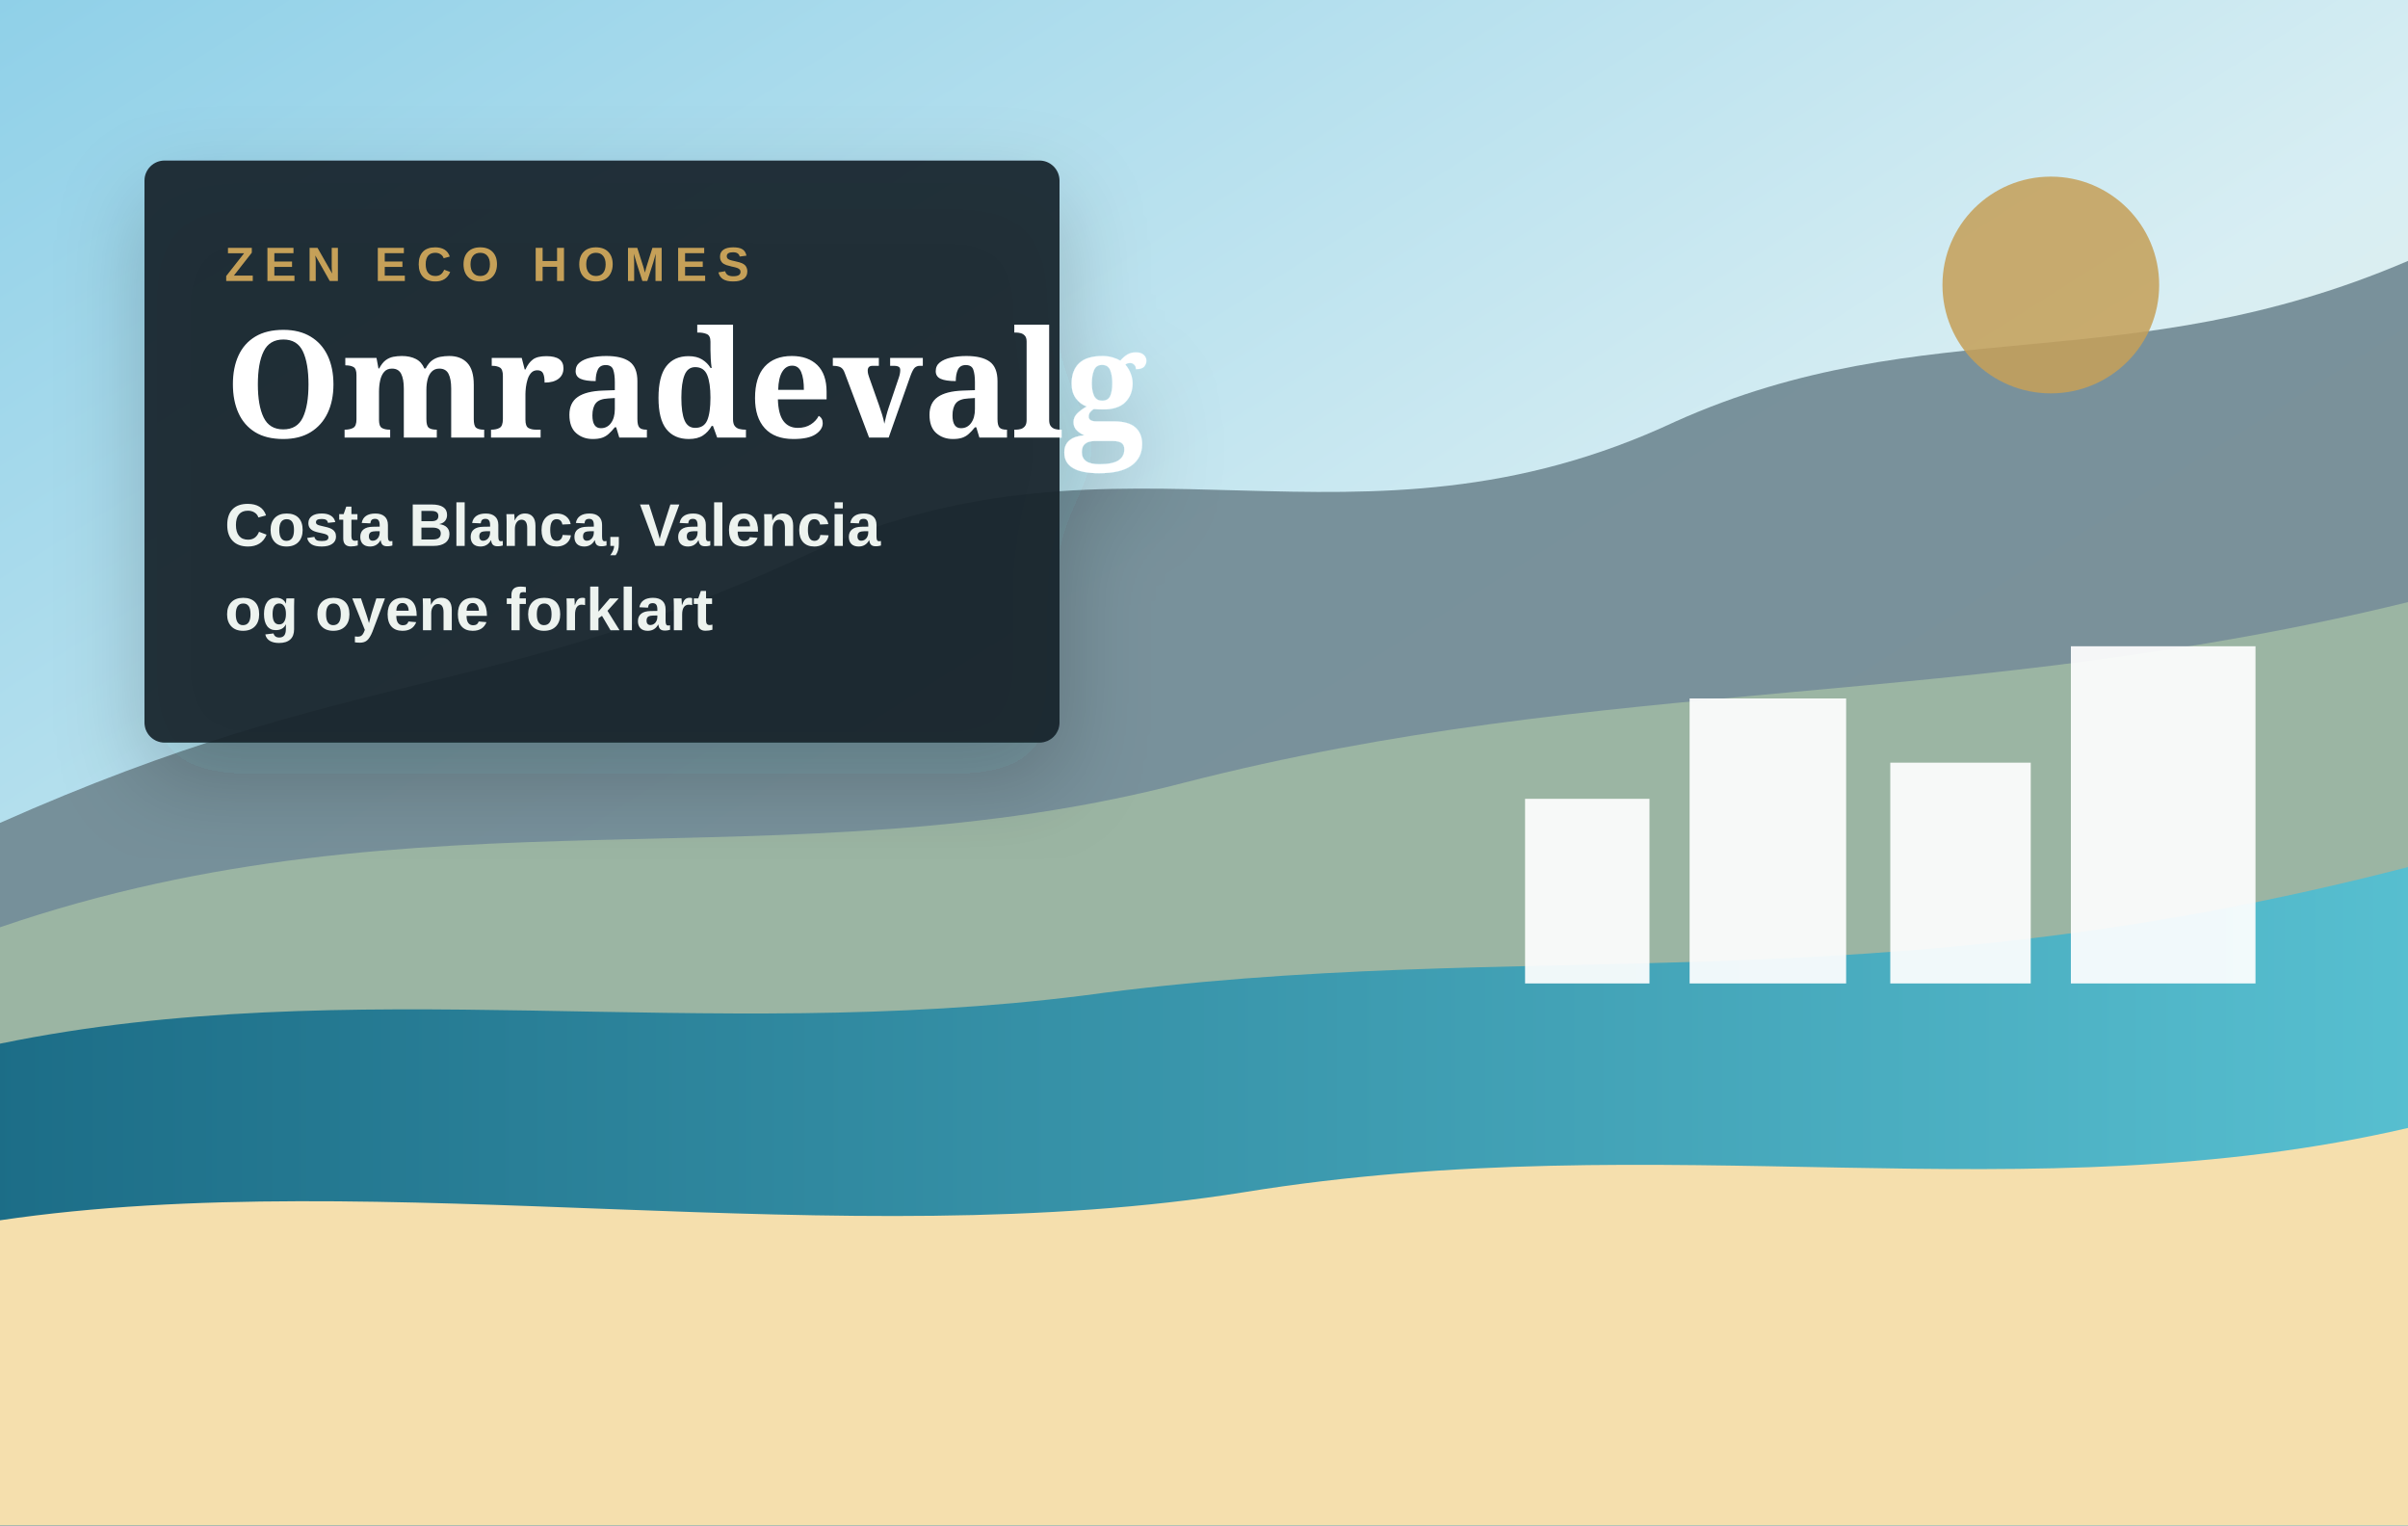
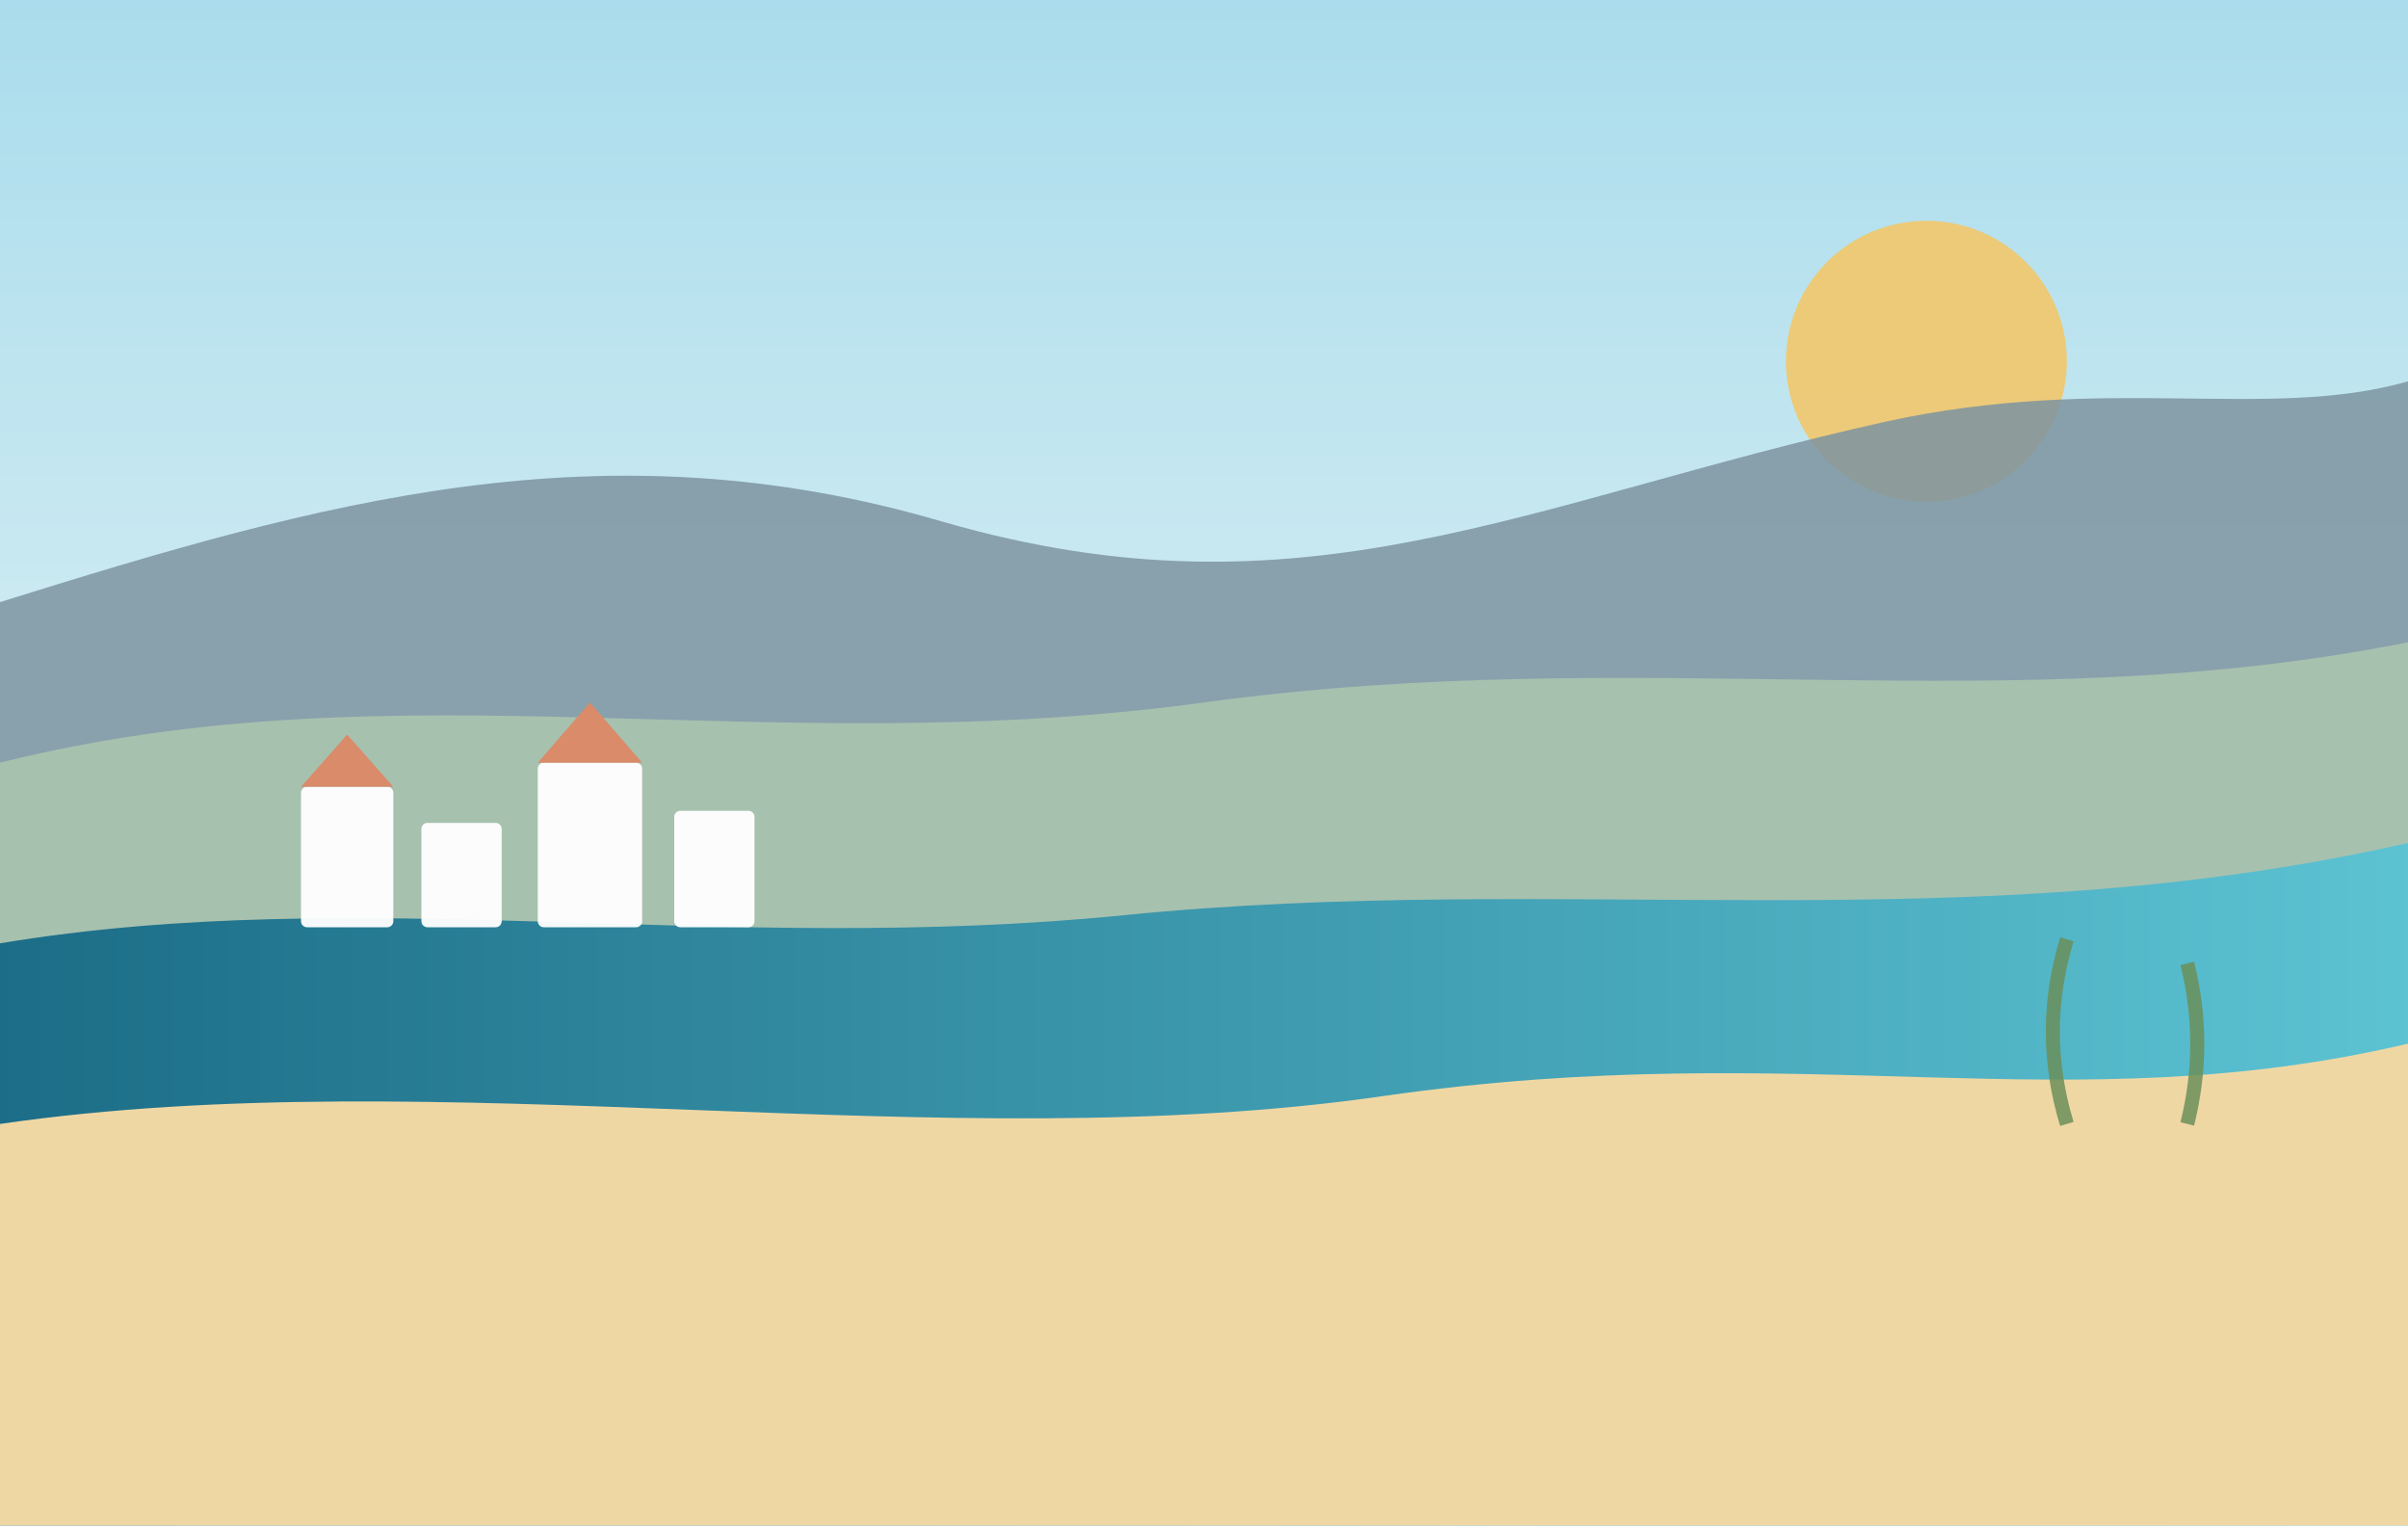
- <svg xmlns="http://www.w3.org/2000/svg" width="1200" height="760" viewBox="0 0 1200 760" role="img" aria-labelledby="title desc">
+ <svg xmlns="http://www.w3.org/2000/svg" width="1200" height="760" viewBox="0 0 1200 760" role="img" aria-label="Kystlandskap på Costa Blanca">
  <defs>
-     <linearGradient id="sky" x1="0" y1="0" x2="1" y2="1">
-       <stop offset="0" stop-color="#8fd0e8" />
-       <stop offset="0.55" stop-color="#d8eef3" />
-       <stop offset="1" stop-color="#f4ead7" />
+     <linearGradient id="oSky" x1="0" y1="0" x2="0" y2="1">
+       <stop offset="0" stop-color="#a9dcec" />
+       <stop offset="0.6" stop-color="#dcf0f4" />
+       <stop offset="1" stop-color="#f6ecd9" />
    </linearGradient>
-     <linearGradient id="sea" x1="0" y1="0" x2="1" y2="0">
+     <linearGradient id="oSea" x1="0" y1="0" x2="1" y2="0">
      <stop offset="0" stop-color="#1c6d87" />
-       <stop offset="1" stop-color="#57bfd0" />
+       <stop offset="1" stop-color="#5cc3d3" />
    </linearGradient>
-     <filter id="softShadow" x="-20%" y="-20%" width="140%" height="140%">
-       <feDropShadow dx="0" dy="18" stdDeviation="22" flood-color="#16222b" flood-opacity="0.22" />
-     </filter>
  </defs>
-   <rect width="1200" height="760" fill="url(#sky)" />
-   <path d="M0 410 C180 330 245 350 405 275 C560 205 675 285 835 210 C960 154 1060 190 1200 130 V760 H0 Z" fill="#6f8791" opacity="0.9" />
-   <path d="M0 462 C210 390 390 442 590 390 C800 336 980 354 1200 300 V760 H0 Z" fill="#9bb5a3" />
-   <path d="M0 520 C175 484 350 520 540 496 C760 466 930 502 1200 432 V760 H0 Z" fill="url(#sea)" />
-   <path d="M0 608 C190 580 420 626 620 594 C830 560 1010 606 1200 562 V760 H0 Z" fill="#f5dfad" />
-   <g filter="url(#softShadow)">
-     <rect x="72" y="80" width="456" height="290" rx="10" fill="#16222b" opacity="0.92" />
-     <text x="112" y="140" fill="#c5a059" font-family="Arial, sans-serif" font-size="24" font-weight="800" letter-spacing="5">ZEN ECO HOMES</text>
-     <text x="112" y="218" fill="#ffffff" font-family="Georgia, serif" font-size="74" font-weight="700">Omradevalg</text>
-     <text x="112" y="272" fill="#edf3ef" font-family="Arial, sans-serif" font-size="30" font-weight="700">Costa Blanca, Valencia</text>
-     <text x="112" y="314" fill="#edf3ef" font-family="Arial, sans-serif" font-size="30" font-weight="700">og oyene forklart</text>
+   <rect width="1200" height="760" fill="url(#oSky)" />
+   <circle cx="960" cy="180" r="70" fill="#f2c86b" opacity="0.9" />
+   <path d="M0 300 C160 250 300 210 470 260 C650 312 760 250 940 210 C1050 186 1130 210 1200 190 V520 H0 Z" fill="#7d94a0" opacity="0.85" />
+   <path d="M0 380 C200 330 380 380 600 350 C820 320 1000 360 1200 320 V560 H0 Z" fill="#a7c1af" />
+   <path d="M0 470 C180 440 360 476 560 456 C780 434 980 470 1200 420 V760 H0 Z" fill="url(#oSea)" />
+   <g fill="#ffffff" opacity="0.95">
+     <rect x="150" y="392" width="46" height="70" rx="3" />
+     <rect x="210" y="410" width="40" height="52" rx="3" />
+     <rect x="268" y="380" width="52" height="82" rx="3" />
+     <rect x="336" y="404" width="40" height="58" rx="3" />
  </g>
-   <g fill="#ffffff" opacity="0.92">
-     <rect x="760" y="398" width="62" height="92" />
-     <rect x="842" y="348" width="78" height="142" />
-     <rect x="942" y="380" width="70" height="110" />
-     <rect x="1032" y="322" width="92" height="168" />
+   <path d="M150 392 l23 -26 l23 26 Z M268 380 l26 -30 l26 30 Z" fill="#d98b6a" />
+   <path d="M0 560 C220 528 470 578 690 546 C900 516 1030 560 1200 520 V760 H0 Z" fill="#efd7a4" />
+   <g stroke="#6b8f5a" stroke-width="7" fill="none" opacity="0.85">
+     <path d="M1030 560 q-14 -46 0 -92" />
+     <path d="M1090 560 q10 -40 0 -80" />
  </g>
-   <circle cx="1022" cy="142" r="54" fill="#c5a059" opacity="0.86" />
</svg>
